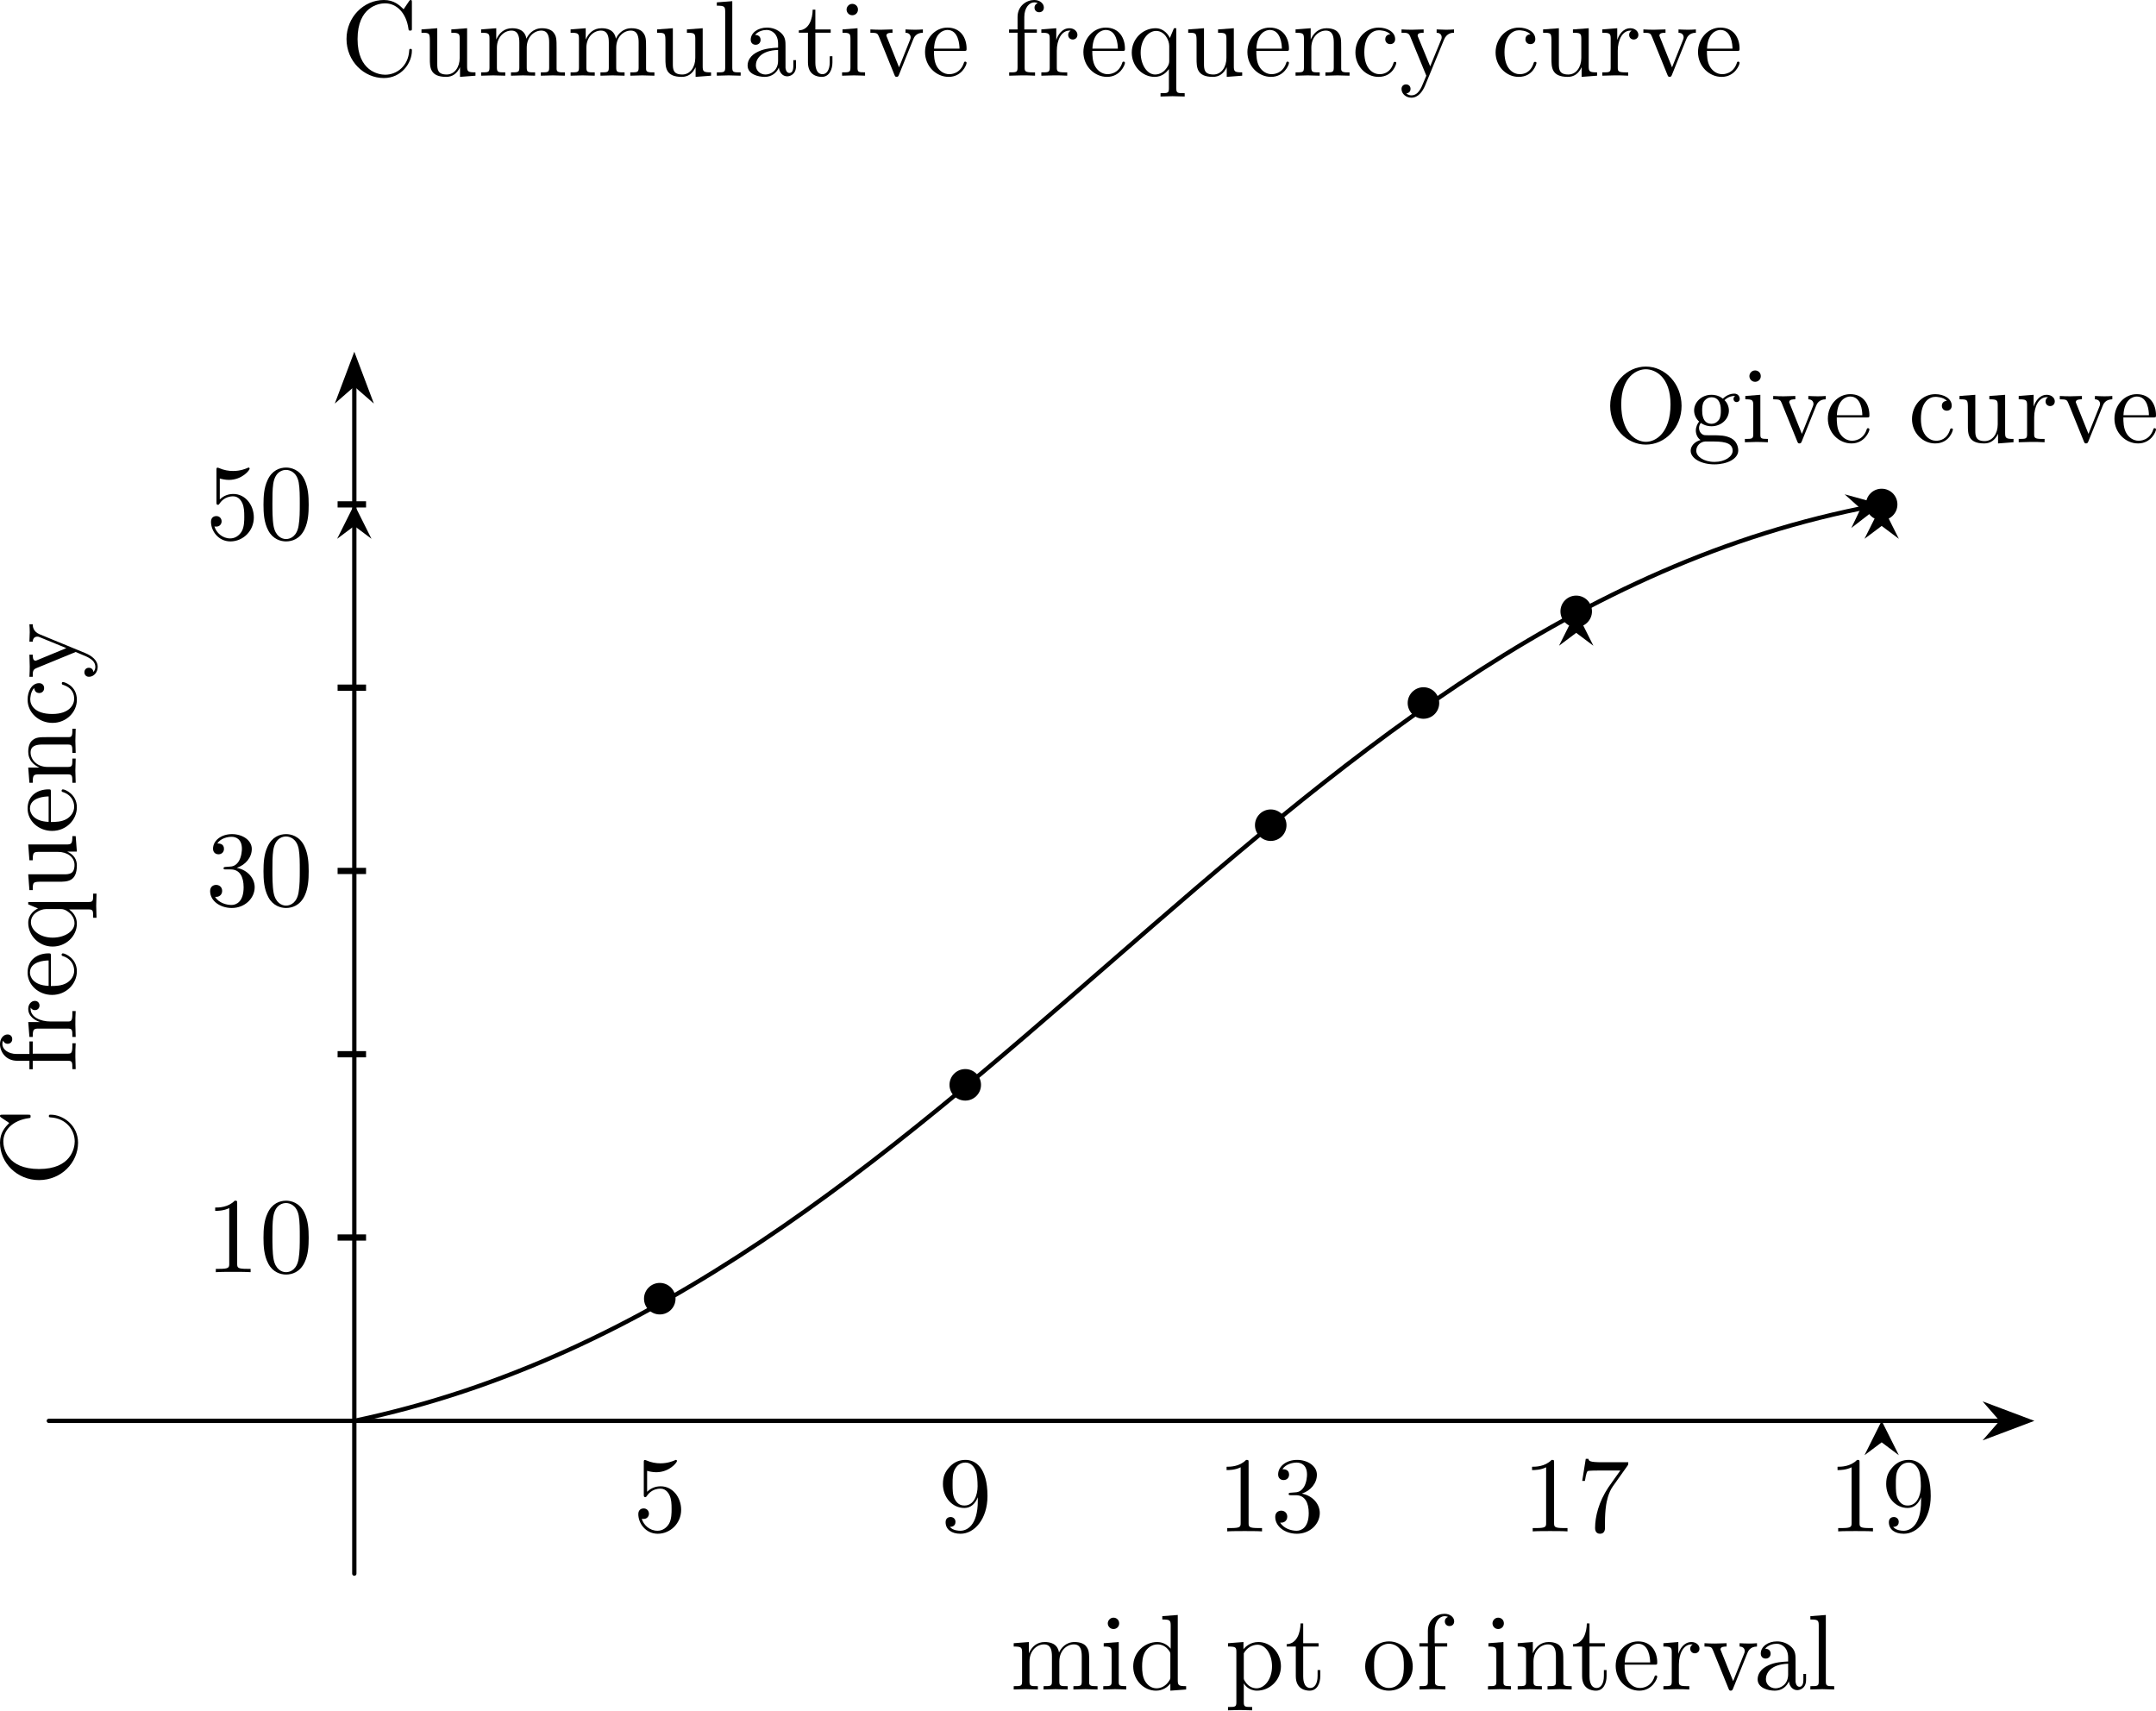
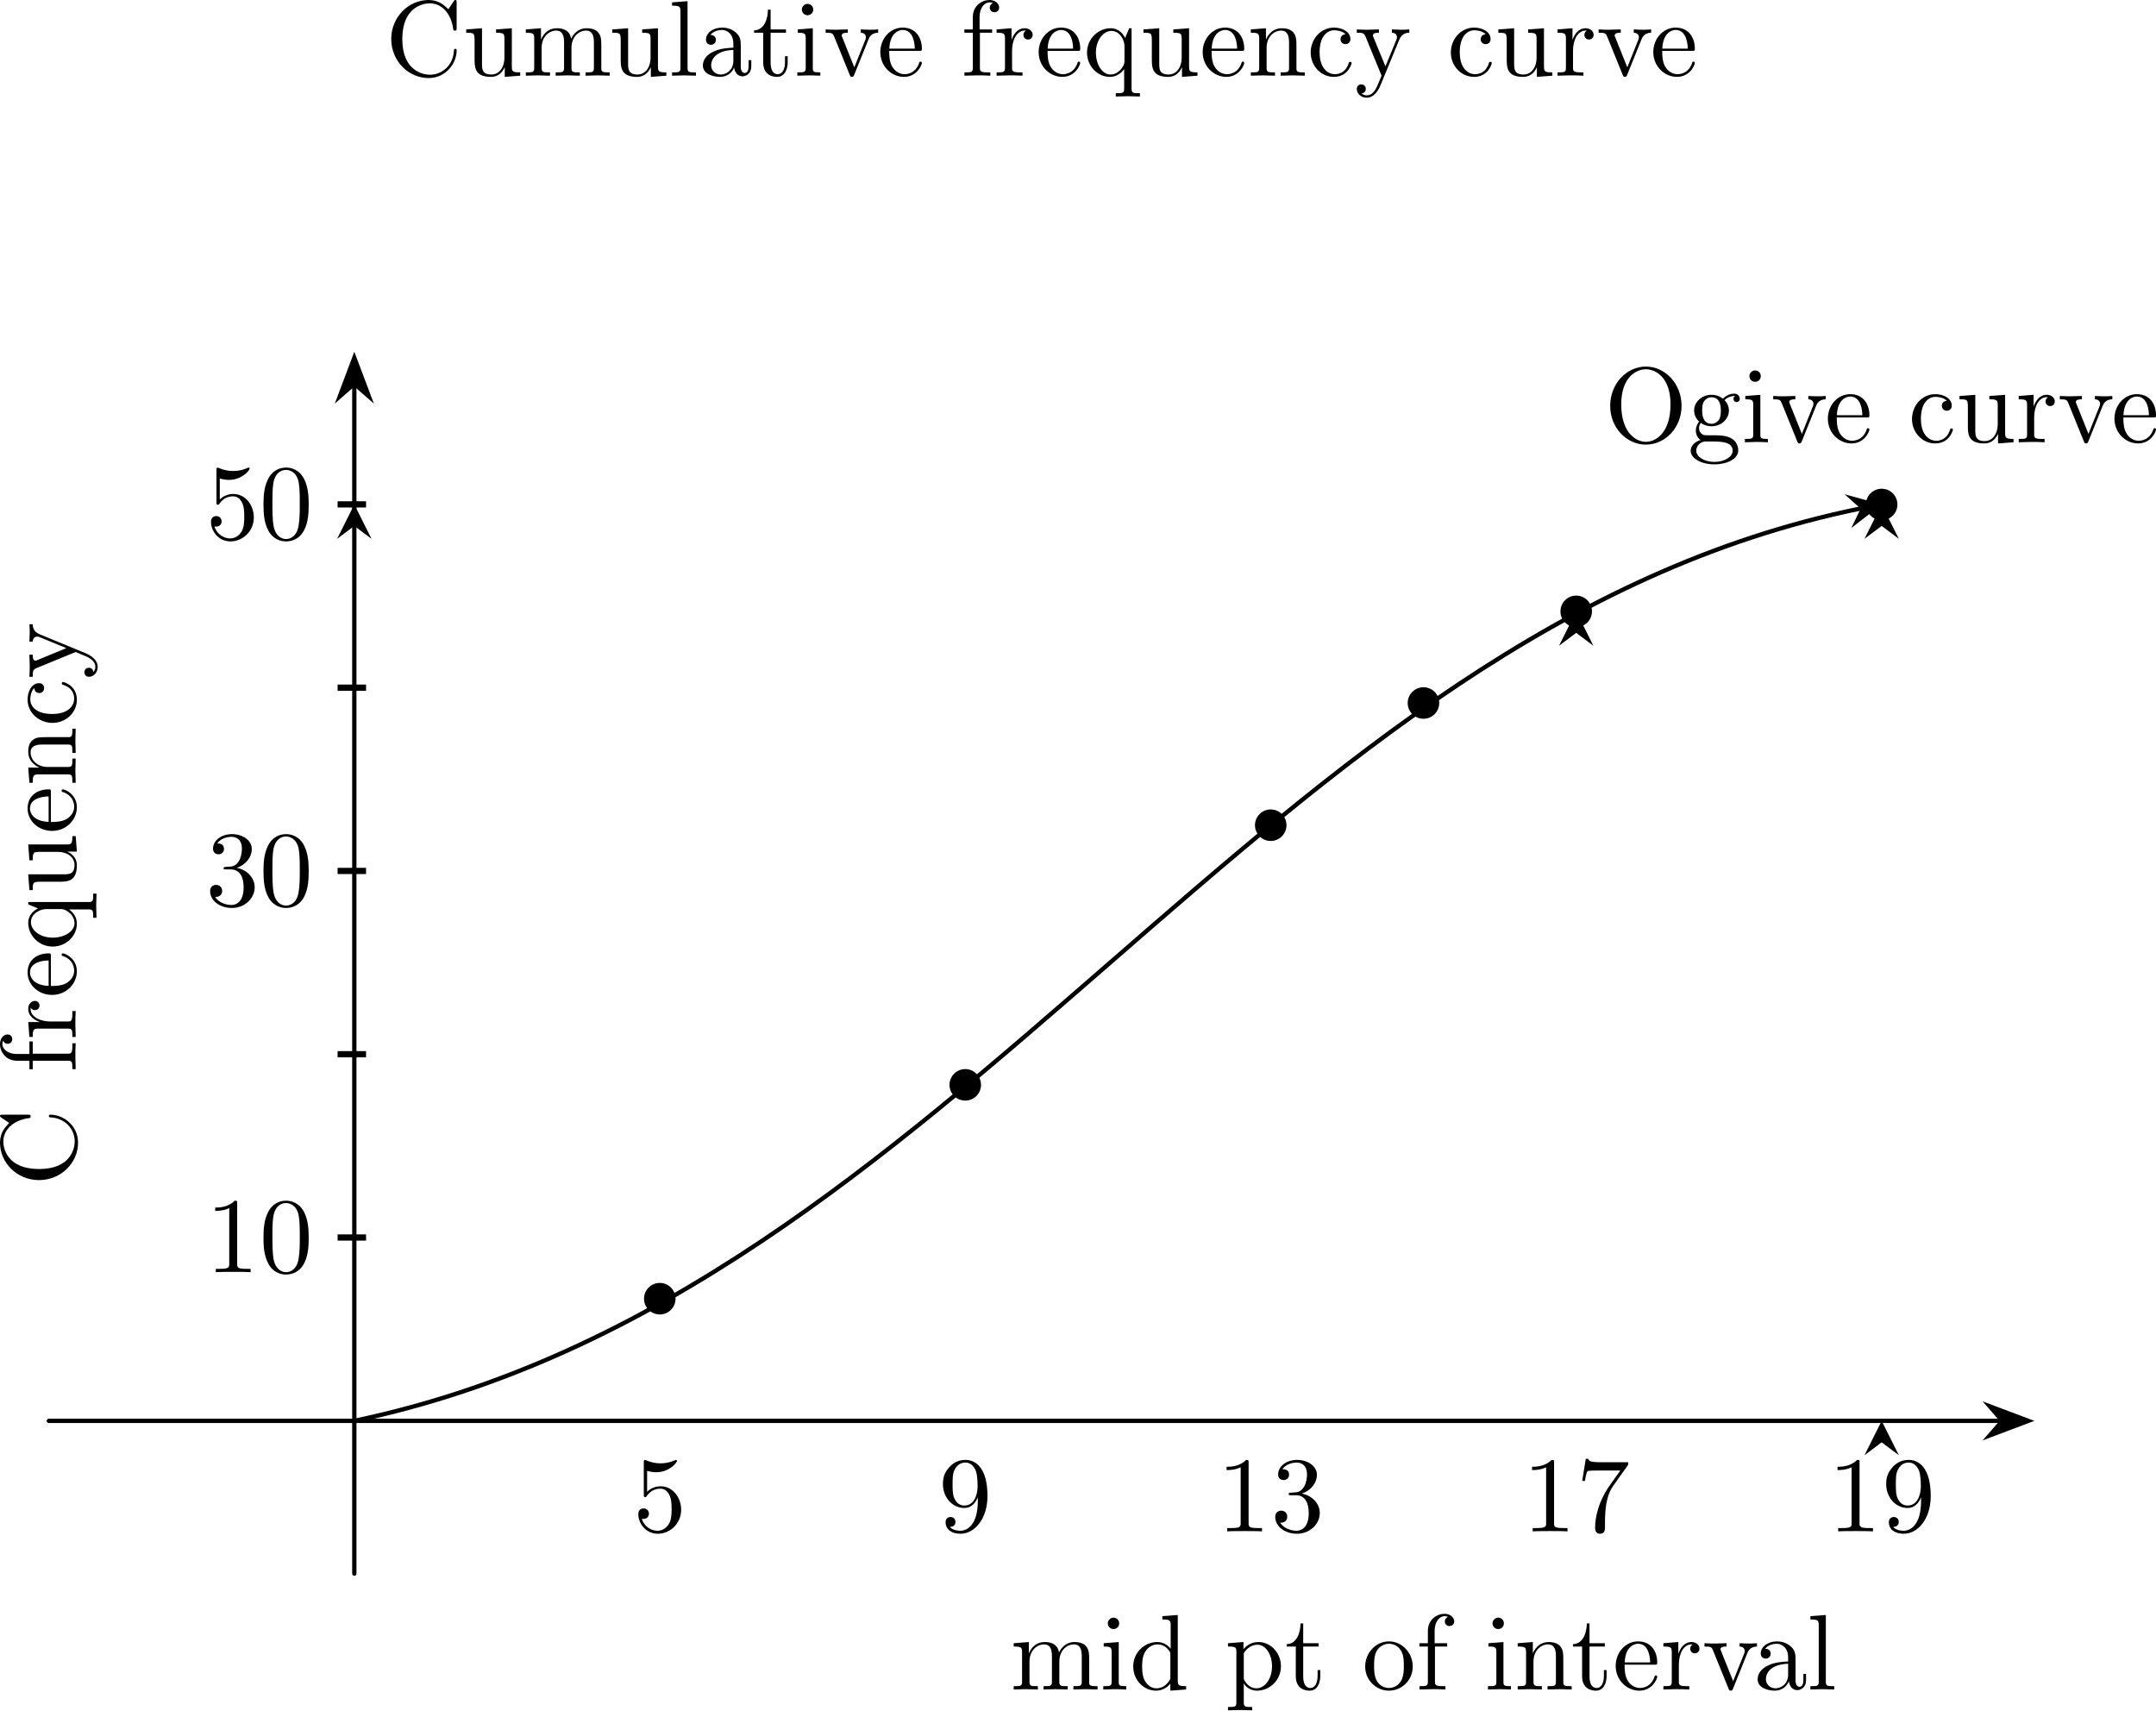
<svg xmlns="http://www.w3.org/2000/svg" xmlns:xlink="http://www.w3.org/1999/xlink" version="1.1" width="280.099pt" height="222.197pt" viewBox="4.943 21.678 280.099 222.197">
  <defs>
    <use id="g12-45" xlink:href="#g7-45" transform="scale(.913242)" />
    <use id="g12-48" xlink:href="#g7-48" transform="scale(.913242)" />
    <use id="g12-49" xlink:href="#g7-49" transform="scale(.913242)" />
    <use id="g12-51" xlink:href="#g7-51" transform="scale(.913242)" />
    <use id="g12-53" xlink:href="#g7-53" transform="scale(.913242)" />
    <use id="g12-55" xlink:href="#g7-55" transform="scale(.913242)" />
    <use id="g12-57" xlink:href="#g7-57" transform="scale(.913242)" />
    <use id="g12-67" xlink:href="#g7-67" transform="scale(.913242)" />
    <use id="g12-79" xlink:href="#g7-79" transform="scale(.913242)" />
    <use id="g12-97" xlink:href="#g7-97" transform="scale(.913242)" />
    <use id="g12-99" xlink:href="#g7-99" transform="scale(.913242)" />
    <use id="g12-100" xlink:href="#g7-100" transform="scale(.913242)" />
    <use id="g12-101" xlink:href="#g7-101" transform="scale(.913242)" />
    <use id="g12-102" xlink:href="#g7-102" transform="scale(.913242)" />
    <use id="g12-103" xlink:href="#g7-103" transform="scale(.913242)" />
    <use id="g12-105" xlink:href="#g7-105" transform="scale(.913242)" />
    <use id="g12-108" xlink:href="#g7-108" transform="scale(.913242)" />
    <use id="g12-109" xlink:href="#g7-109" transform="scale(.913242)" />
    <use id="g12-110" xlink:href="#g7-110" transform="scale(.913242)" />
    <use id="g12-111" xlink:href="#g7-111" transform="scale(.913242)" />
    <use id="g12-112" xlink:href="#g7-112" transform="scale(.913242)" />
    <use id="g12-113" xlink:href="#g7-113" transform="scale(.913242)" />
    <use id="g12-114" xlink:href="#g7-114" transform="scale(.913242)" />
    <use id="g12-116" xlink:href="#g7-116" transform="scale(.913242)" />
    <use id="g12-117" xlink:href="#g7-117" transform="scale(.913242)" />
    <use id="g12-118" xlink:href="#g7-118" transform="scale(.913242)" />
    <use id="g12-121" xlink:href="#g7-121" transform="scale(.913242)" />
    <path id="g7-45" d="M3.011-2.04V-2.673H.12V-2.04H3.011Z" />
    <path id="g7-48" d="M5.018-3.491C5.018-4.364 4.964-5.236 4.582-6.044C4.08-7.091 3.185-7.265 2.727-7.265C2.073-7.265 1.276-6.982 .829-5.967C.48-5.215 .425-4.364 .425-3.491C.425-2.673 .469-1.691 .916-.862C1.385 .022 2.182 .24 2.716 .24C3.305 .24 4.135 .011 4.615-1.025C4.964-1.778 5.018-2.629 5.018-3.491ZM2.716 0C2.291 0 1.647-.273 1.451-1.32C1.331-1.975 1.331-2.978 1.331-3.622C1.331-4.32 1.331-5.04 1.418-5.629C1.625-6.927 2.444-7.025 2.716-7.025C3.076-7.025 3.796-6.829 4.004-5.749C4.113-5.138 4.113-4.309 4.113-3.622C4.113-2.804 4.113-2.062 3.993-1.364C3.829-.327 3.207 0 2.716 0Z" />
    <path id="g7-49" d="M3.207-6.982C3.207-7.244 3.207-7.265 2.956-7.265C2.28-6.567 1.32-6.567 .971-6.567V-6.229C1.189-6.229 1.833-6.229 2.4-6.513V-.862C2.4-.469 2.367-.338 1.385-.338H1.036V0C1.418-.033 2.367-.033 2.804-.033S4.189-.033 4.571 0V-.338H4.222C3.24-.338 3.207-.458 3.207-.862V-6.982Z" />
    <path id="g7-51" d="M3.164-3.84C4.058-4.135 4.691-4.898 4.691-5.76C4.691-6.655 3.731-7.265 2.684-7.265C1.582-7.265 .753-6.611 .753-5.782C.753-5.422 .993-5.215 1.309-5.215C1.647-5.215 1.865-5.455 1.865-5.771C1.865-6.316 1.353-6.316 1.189-6.316C1.527-6.851 2.247-6.993 2.64-6.993C3.087-6.993 3.687-6.753 3.687-5.771C3.687-5.64 3.665-5.007 3.382-4.527C3.055-4.004 2.684-3.971 2.411-3.96C2.324-3.949 2.062-3.927 1.985-3.927C1.898-3.916 1.822-3.905 1.822-3.796C1.822-3.676 1.898-3.676 2.084-3.676H2.564C3.458-3.676 3.862-2.935 3.862-1.865C3.862-.382 3.109-.065 2.629-.065C2.16-.065 1.342-.251 .96-.895C1.342-.84 1.68-1.08 1.68-1.495C1.68-1.887 1.385-2.105 1.069-2.105C.807-2.105 .458-1.953 .458-1.473C.458-.48 1.473 .24 2.662 .24C3.993 .24 4.985-.753 4.985-1.865C4.985-2.76 4.298-3.611 3.164-3.84Z" />
    <path id="g7-53" d="M4.898-2.193C4.898-3.491 4.004-4.582 2.825-4.582C2.302-4.582 1.833-4.407 1.44-4.025V-6.153C1.658-6.087 2.018-6.011 2.367-6.011C3.709-6.011 4.473-7.004 4.473-7.145C4.473-7.211 4.44-7.265 4.364-7.265C4.353-7.265 4.331-7.265 4.276-7.233C4.058-7.135 3.524-6.916 2.793-6.916C2.356-6.916 1.855-6.993 1.342-7.222C1.255-7.255 1.233-7.255 1.211-7.255C1.102-7.255 1.102-7.167 1.102-6.993V-3.764C1.102-3.567 1.102-3.48 1.255-3.48C1.331-3.48 1.353-3.513 1.396-3.578C1.516-3.753 1.92-4.342 2.804-4.342C3.371-4.342 3.644-3.84 3.731-3.644C3.905-3.24 3.927-2.815 3.927-2.269C3.927-1.887 3.927-1.233 3.665-.775C3.404-.349 3-.065 2.498-.065C1.702-.065 1.08-.644 .895-1.287C.927-1.276 .96-1.265 1.08-1.265C1.44-1.265 1.625-1.538 1.625-1.8S1.44-2.335 1.08-2.335C.927-2.335 .545-2.258 .545-1.756C.545-.818 1.298 .24 2.52 .24C3.785 .24 4.898-.807 4.898-2.193Z" />
    <path id="g7-55" d="M5.193-6.644C5.291-6.775 5.291-6.796 5.291-7.025H2.64C1.309-7.025 1.287-7.167 1.244-7.375H.971L.611-5.127H.884C.916-5.302 1.015-5.989 1.156-6.12C1.233-6.185 2.084-6.185 2.225-6.185H4.484C4.364-6.011 3.502-4.822 3.262-4.462C2.28-2.989 1.92-1.473 1.92-.36C1.92-.251 1.92 .24 2.422 .24S2.924-.251 2.924-.36V-.916C2.924-1.516 2.956-2.116 3.044-2.705C3.087-2.956 3.24-3.895 3.72-4.571L5.193-6.644Z" />
    <path id="g7-57" d="M4.004-3.469V-3.12C4.004-.567 2.869-.065 2.236-.065C2.051-.065 1.462-.087 1.167-.458C1.647-.458 1.735-.775 1.735-.96C1.735-1.298 1.473-1.462 1.233-1.462C1.058-1.462 .731-1.364 .731-.938C.731-.207 1.32 .24 2.247 .24C3.655 .24 4.985-1.244 4.985-3.589C4.985-6.524 3.731-7.265 2.76-7.265C2.16-7.265 1.625-7.069 1.156-6.578C.709-6.087 .458-5.629 .458-4.811C.458-3.447 1.418-2.378 2.64-2.378C3.305-2.378 3.753-2.836 4.004-3.469ZM2.651-2.629C2.476-2.629 1.975-2.629 1.636-3.316C1.44-3.72 1.44-4.265 1.44-4.8C1.44-5.389 1.44-5.902 1.669-6.305C1.964-6.851 2.378-6.993 2.76-6.993C3.262-6.993 3.622-6.622 3.807-6.131C3.938-5.782 3.982-5.095 3.982-4.593C3.982-3.687 3.611-2.629 2.651-2.629Z" />
    <path id="g7-67" d="M.611-3.731C.611-1.473 2.378 .24 4.407 .24C6.185 .24 7.255-1.276 7.255-2.542C7.255-2.651 7.255-2.727 7.113-2.727C6.993-2.727 6.993-2.662 6.982-2.553C6.895-.993 5.727-.098 4.538-.098C3.873-.098 1.735-.469 1.735-3.72C1.735-6.982 3.862-7.353 4.527-7.353C5.716-7.353 6.687-6.36 6.905-4.767C6.927-4.615 6.927-4.582 7.08-4.582C7.255-4.582 7.255-4.615 7.255-4.844V-7.429C7.255-7.615 7.255-7.691 7.135-7.691C7.091-7.691 7.047-7.691 6.96-7.56L6.415-6.753C6.011-7.145 5.455-7.691 4.407-7.691C2.367-7.691 .611-5.956 .611-3.731Z" />
    <path id="g7-79" d="M7.865-3.698C7.865-5.924 6.218-7.691 4.233-7.691C2.28-7.691 .611-5.945 .611-3.698C.611-1.462 2.291 .24 4.233 .24C6.218 .24 7.865-1.495 7.865-3.698ZM4.244-.044C3.196-.044 1.735-1.004 1.735-3.851C1.735-6.676 3.327-7.418 4.233-7.418C5.182-7.418 6.742-6.644 6.742-3.851C6.742-.96 5.247-.044 4.244-.044Z" />
    <path id="g7-97" d="M3.633-.829C3.676-.393 3.971 .065 4.484 .065C4.713 .065 5.378-.087 5.378-.971V-1.582H5.105V-.971C5.105-.338 4.833-.273 4.713-.273C4.353-.273 4.309-.764 4.309-.818V-3C4.309-3.458 4.309-3.884 3.916-4.287C3.491-4.713 2.945-4.887 2.422-4.887C1.527-4.887 .775-4.375 .775-3.655C.775-3.327 .993-3.142 1.276-3.142C1.582-3.142 1.778-3.36 1.778-3.644C1.778-3.775 1.724-4.135 1.222-4.145C1.516-4.527 2.051-4.647 2.4-4.647C2.935-4.647 3.556-4.222 3.556-3.251V-2.847C3-2.815 2.236-2.782 1.549-2.455C.731-2.084 .458-1.516 .458-1.036C.458-.153 1.516 .12 2.204 .12C2.924 .12 3.425-.316 3.633-.829ZM3.556-2.618V-1.527C3.556-.491 2.771-.12 2.28-.12C1.745-.12 1.298-.502 1.298-1.047C1.298-1.647 1.756-2.553 3.556-2.618Z" />
    <path id="g7-99" d="M1.276-2.378C1.276-4.156 2.171-4.615 2.749-4.615C2.847-4.615 3.535-4.604 3.916-4.211C3.469-4.178 3.404-3.851 3.404-3.709C3.404-3.425 3.6-3.207 3.905-3.207C4.189-3.207 4.407-3.393 4.407-3.72C4.407-4.462 3.578-4.887 2.738-4.887C1.375-4.887 .371-3.709 .371-2.356C.371-.96 1.451 .12 2.716 .12C4.178 .12 4.527-1.189 4.527-1.298S4.418-1.407 4.385-1.407C4.287-1.407 4.265-1.364 4.244-1.298C3.927-.284 3.218-.153 2.815-.153C2.236-.153 1.276-.622 1.276-2.378Z" />
    <path id="g7-100" d="M4.145-.6V.12L5.749 0V-.338C4.985-.338 4.898-.415 4.898-.949V-7.571L3.327-7.451V-7.113C4.091-7.113 4.178-7.036 4.178-6.502V-4.145C3.862-4.538 3.393-4.822 2.804-4.822C1.516-4.822 .371-3.753 .371-2.345C.371-.96 1.44 .12 2.684 .12C3.382 .12 3.873-.251 4.145-.6ZM4.145-3.524V-1.287C4.145-1.091 4.145-1.069 4.025-.884C3.698-.36 3.207-.12 2.738-.12C2.247-.12 1.855-.404 1.593-.818C1.309-1.265 1.276-1.887 1.276-2.335C1.276-2.738 1.298-3.393 1.615-3.884C1.844-4.222 2.258-4.582 2.847-4.582C3.229-4.582 3.687-4.418 4.025-3.927C4.145-3.742 4.145-3.72 4.145-3.524Z" />
    <path id="g7-101" d="M1.222-2.749C1.287-4.375 2.204-4.647 2.575-4.647C3.698-4.647 3.807-3.175 3.807-2.749H1.222ZM1.211-2.52H4.255C4.495-2.52 4.527-2.52 4.527-2.749C4.527-3.829 3.938-4.887 2.575-4.887C1.309-4.887 .305-3.764 .305-2.4C.305-.938 1.451 .12 2.705 .12C4.036 .12 4.527-1.091 4.527-1.298C4.527-1.407 4.44-1.429 4.385-1.429C4.287-1.429 4.265-1.364 4.244-1.276C3.862-.153 2.88-.153 2.771-.153C2.225-.153 1.789-.48 1.538-.884C1.211-1.407 1.211-2.127 1.211-2.52Z" />
    <path id="g7-102" d="M1.909-4.702V-5.967C1.909-6.927 2.433-7.451 2.913-7.451C2.945-7.451 3.109-7.451 3.273-7.375C3.142-7.331 2.945-7.189 2.945-6.916C2.945-6.665 3.12-6.447 3.415-6.447C3.731-6.447 3.895-6.665 3.895-6.927C3.895-7.331 3.491-7.691 2.913-7.691C2.149-7.691 1.222-7.113 1.222-5.956V-4.702H.36V-4.364H1.222V-.829C1.222-.338 1.102-.338 .371-.338V0C.796-.011 1.309-.033 1.615-.033C2.051-.033 2.564-.033 3 0V-.338H2.771C1.964-.338 1.942-.458 1.942-.851V-4.364H3.185V-4.702H1.909Z" />
    <path id="g7-103" d="M2.422-1.876C1.473-1.876 1.473-2.967 1.473-3.218C1.473-3.513 1.484-3.862 1.647-4.135C1.735-4.265 1.985-4.571 2.422-4.571C3.371-4.571 3.371-3.48 3.371-3.229C3.371-2.935 3.36-2.585 3.196-2.313C3.109-2.182 2.858-1.876 2.422-1.876ZM1.156-1.451C1.156-1.495 1.156-1.745 1.342-1.964C1.767-1.658 2.215-1.625 2.422-1.625C3.436-1.625 4.189-2.378 4.189-3.218C4.189-3.622 4.015-4.025 3.742-4.276C4.135-4.647 4.527-4.702 4.724-4.702C4.745-4.702 4.8-4.702 4.833-4.691C4.713-4.647 4.658-4.527 4.658-4.396C4.658-4.211 4.8-4.08 4.975-4.08C5.084-4.08 5.291-4.156 5.291-4.407C5.291-4.593 5.16-4.942 4.735-4.942C4.516-4.942 4.036-4.876 3.578-4.429C3.12-4.789 2.662-4.822 2.422-4.822C1.407-4.822 .655-4.069 .655-3.229C.655-2.749 .895-2.335 1.167-2.105C1.025-1.942 .829-1.582 .829-1.2C.829-.862 .971-.447 1.309-.229C.655-.044 .305 .425 .305 .862C.305 1.647 1.385 2.247 2.716 2.247C4.004 2.247 5.138 1.691 5.138 .84C5.138 .458 4.985-.098 4.429-.404C3.851-.709 3.218-.709 2.553-.709C2.28-.709 1.811-.709 1.735-.72C1.385-.764 1.156-1.102 1.156-1.451ZM2.727 1.996C1.625 1.996 .873 1.44 .873 .862C.873 .36 1.287-.044 1.767-.076H2.411C3.349-.076 4.571-.076 4.571 .862C4.571 1.451 3.796 1.996 2.727 1.996Z" />
    <path id="g7-105" d="M1.931-4.822L.404-4.702V-4.364C1.113-4.364 1.211-4.298 1.211-3.764V-.829C1.211-.338 1.091-.338 .36-.338V0C.709-.011 1.298-.033 1.56-.033C1.942-.033 2.324-.011 2.695 0V-.338C1.975-.338 1.931-.393 1.931-.818V-4.822ZM1.975-6.72C1.975-7.069 1.702-7.298 1.396-7.298C1.058-7.298 .818-7.004 .818-6.72C.818-6.425 1.058-6.142 1.396-6.142C1.702-6.142 1.975-6.371 1.975-6.72Z" />
    <path id="g7-108" d="M1.931-7.571L.36-7.451V-7.113C1.124-7.113 1.211-7.036 1.211-6.502V-.829C1.211-.338 1.091-.338 .36-.338V0C.72-.011 1.298-.033 1.571-.033S2.378-.011 2.782 0V-.338C2.051-.338 1.931-.338 1.931-.829V-7.571Z" />
    <path id="g7-109" d="M1.2-3.753V-.829C1.2-.338 1.08-.338 .349-.338V0C.731-.011 1.287-.033 1.582-.033C1.865-.033 2.433-.011 2.804 0V-.338C2.073-.338 1.953-.338 1.953-.829V-2.836C1.953-3.971 2.727-4.582 3.425-4.582C4.113-4.582 4.233-3.993 4.233-3.371V-.829C4.233-.338 4.113-.338 3.382-.338V0C3.764-.011 4.32-.033 4.615-.033C4.898-.033 5.465-.011 5.836 0V-.338C5.105-.338 4.985-.338 4.985-.829V-2.836C4.985-3.971 5.76-4.582 6.458-4.582C7.145-4.582 7.265-3.993 7.265-3.371V-.829C7.265-.338 7.145-.338 6.415-.338V0C6.796-.011 7.353-.033 7.647-.033C7.931-.033 8.498-.011 8.869 0V-.338C8.302-.338 8.029-.338 8.018-.665V-2.749C8.018-3.687 8.018-4.025 7.68-4.418C7.527-4.604 7.167-4.822 6.535-4.822C5.618-4.822 5.138-4.167 4.953-3.753C4.8-4.702 3.993-4.822 3.502-4.822C2.705-4.822 2.193-4.353 1.887-3.676V-4.822L.349-4.702V-4.364C1.113-4.364 1.2-4.287 1.2-3.753Z" />
    <path id="g7-110" d="M1.2-3.753V-.829C1.2-.338 1.08-.338 .349-.338V0C.731-.011 1.287-.033 1.582-.033C1.865-.033 2.433-.011 2.804 0V-.338C2.073-.338 1.953-.338 1.953-.829V-2.836C1.953-3.971 2.727-4.582 3.425-4.582C4.113-4.582 4.233-3.993 4.233-3.371V-.829C4.233-.338 4.113-.338 3.382-.338V0C3.764-.011 4.32-.033 4.615-.033C4.898-.033 5.465-.011 5.836 0V-.338C5.269-.338 4.996-.338 4.985-.665V-2.749C4.985-3.687 4.985-4.025 4.647-4.418C4.495-4.604 4.135-4.822 3.502-4.822C2.705-4.822 2.193-4.353 1.887-3.676V-4.822L.349-4.702V-4.364C1.113-4.364 1.2-4.287 1.2-3.753Z" />
    <path id="g7-111" d="M5.138-2.335C5.138-3.731 4.047-4.887 2.727-4.887C1.364-4.887 .305-3.698 .305-2.335C.305-.927 1.44 .12 2.716 .12C4.036 .12 5.138-.949 5.138-2.335ZM2.727-.153C2.258-.153 1.778-.382 1.484-.884C1.211-1.364 1.211-2.029 1.211-2.422C1.211-2.847 1.211-3.436 1.473-3.916C1.767-4.418 2.28-4.647 2.716-4.647C3.196-4.647 3.665-4.407 3.949-3.938S4.233-2.836 4.233-2.422C4.233-2.029 4.233-1.44 3.993-.96C3.753-.469 3.273-.153 2.727-.153Z" />
    <path id="g7-112" d="M1.876-4.102V-4.822L.305-4.702V-4.364C1.08-4.364 1.156-4.298 1.156-3.818V1.287C1.156 1.778 1.036 1.778 .305 1.778V2.116C.676 2.105 1.244 2.084 1.527 2.084C1.822 2.084 2.378 2.105 2.76 2.116V1.778C2.029 1.778 1.909 1.778 1.909 1.287V-.545V-.644C1.964-.469 2.422 .12 3.251 .12C4.549 .12 5.684-.949 5.684-2.356C5.684-3.742 4.625-4.822 3.404-4.822C2.553-4.822 2.095-4.342 1.876-4.102ZM1.909-1.244V-3.676C2.225-4.233 2.76-4.549 3.316-4.549C4.113-4.549 4.778-3.589 4.778-2.356C4.778-1.036 4.015-.12 3.207-.12C2.771-.12 2.356-.338 2.062-.785C1.909-1.015 1.909-1.025 1.909-1.244Z" />
    <path id="g7-113" d="M4.145-.665V1.287C4.145 1.778 4.025 1.778 3.295 1.778V2.116C3.665 2.105 4.233 2.084 4.516 2.084C4.811 2.084 5.367 2.105 5.749 2.116V1.778C5.018 1.778 4.898 1.778 4.898 1.287V-4.822H4.658L4.244-3.829C4.102-4.135 3.655-4.822 2.782-4.822C1.516-4.822 .371-3.764 .371-2.345C.371-.982 1.429 .12 2.695 .12C3.458 .12 3.905-.349 4.145-.665ZM4.178-3.022V-1.484C4.178-1.135 3.982-.829 3.742-.567C3.6-.415 3.251-.12 2.738-.12C1.942-.12 1.276-1.091 1.276-2.345C1.276-3.644 2.04-4.549 2.847-4.549C3.72-4.549 4.178-3.6 4.178-3.022Z" />
    <path id="g7-114" d="M1.822-3.622V-4.822L.305-4.702V-4.364C1.069-4.364 1.156-4.287 1.156-3.753V-.829C1.156-.338 1.036-.338 .305-.338V0C.731-.011 1.244-.033 1.549-.033C1.985-.033 2.498-.033 2.935 0V-.338H2.705C1.898-.338 1.876-.458 1.876-.851V-2.531C1.876-3.611 2.335-4.582 3.164-4.582C3.24-4.582 3.262-4.582 3.284-4.571C3.251-4.56 3.033-4.429 3.033-4.145C3.033-3.84 3.262-3.676 3.502-3.676C3.698-3.676 3.971-3.807 3.971-4.156S3.633-4.822 3.164-4.822C2.367-4.822 1.975-4.091 1.822-3.622Z" />
    <path id="g7-116" d="M1.887-4.364H3.447V-4.702H1.887V-6.709H1.615C1.604-5.815 1.276-4.647 .207-4.604V-4.364H1.135V-1.353C1.135-.011 2.149 .12 2.542 .12C3.316 .12 3.622-.655 3.622-1.353V-1.975H3.349V-1.375C3.349-.567 3.022-.153 2.618-.153C1.887-.153 1.887-1.145 1.887-1.331V-4.364Z" />
    <path id="g7-117" d="M4.265-.862V.12L5.836 0V-.338C5.073-.338 4.985-.415 4.985-.949V-4.822L3.382-4.702V-4.364C4.145-4.364 4.233-4.287 4.233-3.753V-1.811C4.233-.862 3.709-.12 2.913-.12C1.996-.12 1.953-.633 1.953-1.2V-4.822L.349-4.702V-4.364C1.2-4.364 1.2-4.331 1.2-3.36V-1.724C1.2-.873 1.2 .12 2.858 .12C3.469 .12 3.949-.185 4.265-.862Z" />
    <path id="g7-118" d="M4.538-3.633C4.636-3.884 4.822-4.353 5.542-4.364V-4.702C5.291-4.68 4.975-4.669 4.724-4.669C4.462-4.669 3.96-4.691 3.775-4.702V-4.364C4.178-4.353 4.298-4.102 4.298-3.895C4.298-3.796 4.276-3.753 4.233-3.633L3.12-.851L1.898-3.895C1.833-4.036 1.833-4.058 1.833-4.08C1.833-4.364 2.258-4.364 2.455-4.364V-4.702C2.127-4.691 1.516-4.669 1.265-4.669C.971-4.669 .535-4.68 .207-4.702V-4.364C.895-4.364 .938-4.298 1.08-3.96L2.651-.087C2.716 .065 2.738 .12 2.88 .12S3.065 .022 3.109-.087L4.538-3.633Z" />
    <path id="g7-121" d="M4.527-3.665C4.811-4.353 5.367-4.364 5.542-4.364V-4.702C5.291-4.68 4.975-4.669 4.724-4.669C4.527-4.669 4.015-4.691 3.775-4.702V-4.364C4.113-4.353 4.287-4.167 4.287-3.895C4.287-3.785 4.276-3.764 4.222-3.633L3.12-.949L1.909-3.884C1.865-3.993 1.844-4.036 1.844-4.08C1.844-4.364 2.247-4.364 2.455-4.364V-4.702C2.171-4.691 1.451-4.669 1.265-4.669C.971-4.669 .535-4.68 .207-4.702V-4.364C.731-4.364 .938-4.364 1.091-3.982L2.727 0C2.673 .142 2.52 .502 2.455 .644C2.215 1.244 1.909 1.996 1.211 1.996C1.156 1.996 .905 1.996 .698 1.8C1.036 1.756 1.124 1.516 1.124 1.342C1.124 1.058 .916 .884 .665 .884C.447 .884 .207 1.025 .207 1.353C.207 1.844 .665 2.236 1.211 2.236C1.898 2.236 2.345 1.615 2.607 .993L4.527-3.665Z" />
  </defs>
  <g id="page1" transform="matrix(1.4 0 0 1.4 0 0)">
    <path d="M8.062 147.336H189.254" stroke="#000" fill="none" stroke-width=".399" stroke-linecap="round" stroke-linejoin="round" />
    <path d="M191.75 147.336L188.18 145.992L189.352 147.336L188.18 148.684Z" />
    <path d="M191.75 147.336L188.18 145.992L189.352 147.336L188.18 148.684Z" stroke="#000" fill="none" stroke-width=".399" stroke-miterlimit="10" stroke-linecap="round" />
    <path d="M36.41 161.512V51.188" stroke="#000" fill="none" stroke-width=".399" stroke-miterlimit="10" stroke-linecap="round" stroke-linejoin="round" />
    <path d="M36.41 48.691L35.066 52.262L36.41 51.086L37.758 52.262Z" />
    <path d="M36.41 48.691L35.066 52.262L36.41 51.086L37.758 52.262Z" stroke="#000" fill="none" stroke-width=".399" stroke-miterlimit="10" stroke-linecap="round" />
    <path d="M36.41 147.336C92.449 135.57 120.793 73.949 176.187 62.672" stroke="#000" fill="none" stroke-width=".399" stroke-miterlimit="10" stroke-linecap="round" stroke-linejoin="round" />
    <path d="M178.144 62.297L174.707 61.355L176.191 62.684L175.328 64.48" />
    <path d="M178.144 147.336L176.55 150.524L178.144 149.329L179.738 150.524" />
    <g transform="matrix(1 0 0 1 25.8561 10.256)">
      <use x="36.41" y="147.337" xlink:href="#g12-53" />
    </g>
    <g transform="matrix(1 0 0 1 54.2029 10.256)">
      <use x="36.41" y="147.337" xlink:href="#g12-57" />
    </g>
    <g transform="matrix(1 0 0 1 80.0587 10.256)">
      <use x="36.41" y="147.337" xlink:href="#g12-49" />
      <use x="41.392" y="147.337" xlink:href="#g12-51" />
    </g>
    <g transform="matrix(1 0 0 1 108.4057 10.256)">
      <use x="36.41" y="147.337" xlink:href="#g12-49" />
      <use x="41.392" y="147.337" xlink:href="#g12-55" />
    </g>
    <g transform="matrix(1 0 0 1 136.7527 10.256)">
      <use x="36.41" y="147.337" xlink:href="#g12-49" />
      <use x="41.392" y="147.337" xlink:href="#g12-57" />
    </g>
    <path d="M36.41 62.297L34.816 65.484L36.41 64.289L38.004 65.484" />
    <g transform="matrix(1 0 0 1 -1.6604 -14.863)">
      <use x="36.41" y="147.337" xlink:href="#g12-45" />
    </g>
    <g transform="matrix(1 0 0 1 -1.6604 -31.871)">
      <use x="36.41" y="147.337" xlink:href="#g12-45" />
    </g>
    <g transform="matrix(1 0 0 1 -1.6604 -48.8796)">
      <use x="36.41" y="147.337" xlink:href="#g12-45" />
    </g>
    <g transform="matrix(1 0 0 1 -1.6604 -65.8874)">
      <use x="36.41" y="147.337" xlink:href="#g12-45" />
    </g>
    <g transform="matrix(1 0 0 1 -1.6604 -82.8957)">
      <use x="36.41" y="147.337" xlink:href="#g12-45" />
    </g>
    <g transform="matrix(1 0 0 1 -13.7981 -13.798)">
      <use x="36.41" y="147.337" xlink:href="#g12-49" />
      <use x="41.392" y="147.337" xlink:href="#g12-48" />
    </g>
    <g transform="matrix(1 0 0 1 -13.7981 -47.8141)">
      <use x="36.41" y="147.337" xlink:href="#g12-51" />
      <use x="41.392" y="147.337" xlink:href="#g12-48" />
    </g>
    <g transform="matrix(1 0 0 1 -13.7981 -81.8302)">
      <use x="36.41" y="147.337" xlink:href="#g12-53" />
      <use x="41.392" y="147.337" xlink:href="#g12-48" />
    </g>
    <path d="M149.797 72.219L148.204 75.406L149.797 74.211L151.391 75.406" />
    <path d="M94.566 116.156C94.566 115.348 93.91 114.691 93.106 114.691C92.297 114.691 91.641 115.348 91.641 116.156C91.641 116.965 92.297 117.617 93.106 117.617C93.91 117.617 94.566 116.965 94.566 116.156Z" />
    <path d="M137.086 80.723C137.086 79.914 136.433 79.258 135.625 79.258C134.816 79.258 134.16 79.914 134.16 80.723C134.16 81.531 134.816 82.184 135.625 82.184C136.433 82.184 137.086 81.531 137.086 80.723Z" />
    <path d="M122.914 92.062C122.914 91.254 122.258 90.598 121.449 90.598C120.644 90.598 119.988 91.254 119.988 92.062C119.988 92.867 120.644 93.523 121.449 93.523C122.258 93.523 122.914 92.867 122.914 92.062Z" />
    <path d="M179.605 62.297C179.605 61.488 178.953 60.836 178.144 60.836C177.336 60.836 176.683 61.488 176.683 62.297S177.336 63.758 178.144 63.758C178.953 63.758 179.605 63.105 179.605 62.297Z" />
    <path d="M66.219 136C66.219 135.191 65.566 134.535 64.758 134.535S63.293 135.191 63.293 136C63.293 136.805 63.949 137.461 64.758 137.461S66.219 136.805 66.219 136Z" />
    <path d="M151.261 72.219C151.261 71.41 150.605 70.754 149.797 70.754C148.988 70.754 148.336 71.41 148.336 72.219C148.336 73.027 148.988 73.68 149.797 73.68C150.605 73.68 151.261 73.027 151.261 72.219Z" />
    <path d="M178.144 62.297L176.55 65.484L178.144 64.289L179.738 65.484" />
-     <g transform="matrix(1 0 0 1 -1.2822 -124.829)">
+     <g transform="matrix(1 0 0 1 2.8689 -124.829)">
      <use x="36.41" y="147.337" xlink:href="#g12-67" />
      <use x="43.606" y="147.337" xlink:href="#g12-117" />
      <use x="49.14" y="147.337" xlink:href="#g12-109" />
-       <use x="57.443" y="147.337" xlink:href="#g12-109" />
-       <use x="65.468" y="147.337" xlink:href="#g12-117" />
-       <use x="71.003" y="147.337" xlink:href="#g12-108" />
-       <use x="73.77" y="147.337" xlink:href="#g12-97" />
-       <use x="78.752" y="147.337" xlink:href="#g12-116" />
-       <use x="82.626" y="147.337" xlink:href="#g12-105" />
-       <use x="85.393" y="147.337" xlink:href="#g12-118" />
-       <use x="90.375" y="147.337" xlink:href="#g12-101" />
-       <use x="98.123" y="147.337" xlink:href="#g12-102" />
-       <use x="101.168" y="147.337" xlink:href="#g12-114" />
-       <use x="105.07" y="147.337" xlink:href="#g12-101" />
-       <use x="109.498" y="147.337" xlink:href="#g12-113" />
-       <use x="114.756" y="147.337" xlink:href="#g12-117" />
-       <use x="120.29" y="147.337" xlink:href="#g12-101" />
-       <use x="124.718" y="147.337" xlink:href="#g12-110" />
-       <use x="130.253" y="147.337" xlink:href="#g12-99" />
-       <use x="134.681" y="147.337" xlink:href="#g12-121" />
-       <use x="143.26" y="147.337" xlink:href="#g12-99" />
-       <use x="147.688" y="147.337" xlink:href="#g12-117" />
-       <use x="153.223" y="147.337" xlink:href="#g12-114" />
-       <use x="157.125" y="147.337" xlink:href="#g12-118" />
-       <use x="162.106" y="147.337" xlink:href="#g12-101" />
+       <use x="57.166" y="147.337" xlink:href="#g12-117" />
+       <use x="62.701" y="147.337" xlink:href="#g12-108" />
+       <use x="65.468" y="147.337" xlink:href="#g12-97" />
+       <use x="70.449" y="147.337" xlink:href="#g12-116" />
+       <use x="74.324" y="147.337" xlink:href="#g12-105" />
+       <use x="77.091" y="147.337" xlink:href="#g12-118" />
+       <use x="82.073" y="147.337" xlink:href="#g12-101" />
+       <use x="89.821" y="147.337" xlink:href="#g12-102" />
+       <use x="92.865" y="147.337" xlink:href="#g12-114" />
+       <use x="96.767" y="147.337" xlink:href="#g12-101" />
+       <use x="101.195" y="147.337" xlink:href="#g12-113" />
+       <use x="106.453" y="147.337" xlink:href="#g12-117" />
+       <use x="111.988" y="147.337" xlink:href="#g12-101" />
+       <use x="116.416" y="147.337" xlink:href="#g12-110" />
+       <use x="121.951" y="147.337" xlink:href="#g12-99" />
+       <use x="126.379" y="147.337" xlink:href="#g12-121" />
+       <use x="134.958" y="147.337" xlink:href="#g12-99" />
+       <use x="139.386" y="147.337" xlink:href="#g12-117" />
+       <use x="144.92" y="147.337" xlink:href="#g12-114" />
+       <use x="148.822" y="147.337" xlink:href="#g12-118" />
+       <use x="153.804" y="147.337" xlink:href="#g12-101" />
    </g>
    <g transform="matrix(1 0 0 1 60.8709 24.927)">
      <use x="36.41" y="147.337" xlink:href="#g12-109" />
      <use x="44.712" y="147.337" xlink:href="#g12-105" />
      <use x="47.48" y="147.337" xlink:href="#g12-100" />
      <use x="56.336" y="147.337" xlink:href="#g12-112" />
      <use x="61.87" y="147.337" xlink:href="#g12-116" />
      <use x="69.066" y="147.337" xlink:href="#g12-111" />
      <use x="74.047" y="147.337" xlink:href="#g12-102" />
      <use x="80.412" y="147.337" xlink:href="#g12-105" />
      <use x="83.179" y="147.337" xlink:href="#g12-110" />
      <use x="88.438" y="147.337" xlink:href="#g12-116" />
      <use x="92.312" y="147.337" xlink:href="#g12-101" />
      <use x="96.74" y="147.337" xlink:href="#g12-114" />
      <use x="100.642" y="147.337" xlink:href="#g12-118" />
      <use x="105.346" y="147.337" xlink:href="#g12-97" />
      <use x="110.328" y="147.337" xlink:href="#g12-108" />
    </g>
    <g transform="matrix(1 0 0 1 115.9827 -90.8129)">
      <use x="36.41" y="147.337" xlink:href="#g12-79" />
      <use x="44.159" y="147.337" xlink:href="#g12-103" />
      <use x="49.14" y="147.337" xlink:href="#g12-105" />
      <use x="51.908" y="147.337" xlink:href="#g12-118" />
      <use x="56.889" y="147.337" xlink:href="#g12-101" />
      <use x="64.638" y="147.337" xlink:href="#g12-99" />
      <use x="69.066" y="147.337" xlink:href="#g12-117" />
      <use x="74.6" y="147.337" xlink:href="#g12-114" />
      <use x="78.503" y="147.337" xlink:href="#g12-118" />
      <use x="83.484" y="147.337" xlink:href="#g12-101" />
    </g>
    <g transform="matrix(0 -1 1 0 -136.7828 161.9613)">
      <use x="36.41" y="147.337" xlink:href="#g12-67" />
      <use x="46.926" y="147.337" xlink:href="#g12-102" />
      <use x="49.971" y="147.337" xlink:href="#g12-114" />
      <use x="53.873" y="147.337" xlink:href="#g12-101" />
      <use x="58.3" y="147.337" xlink:href="#g12-113" />
      <use x="63.559" y="147.337" xlink:href="#g12-117" />
      <use x="69.093" y="147.337" xlink:href="#g12-101" />
      <use x="73.521" y="147.337" xlink:href="#g12-110" />
      <use x="79.056" y="147.337" xlink:href="#g12-99" />
      <use x="83.484" y="147.337" xlink:href="#g12-121" />
    </g>
  </g>
</svg>
